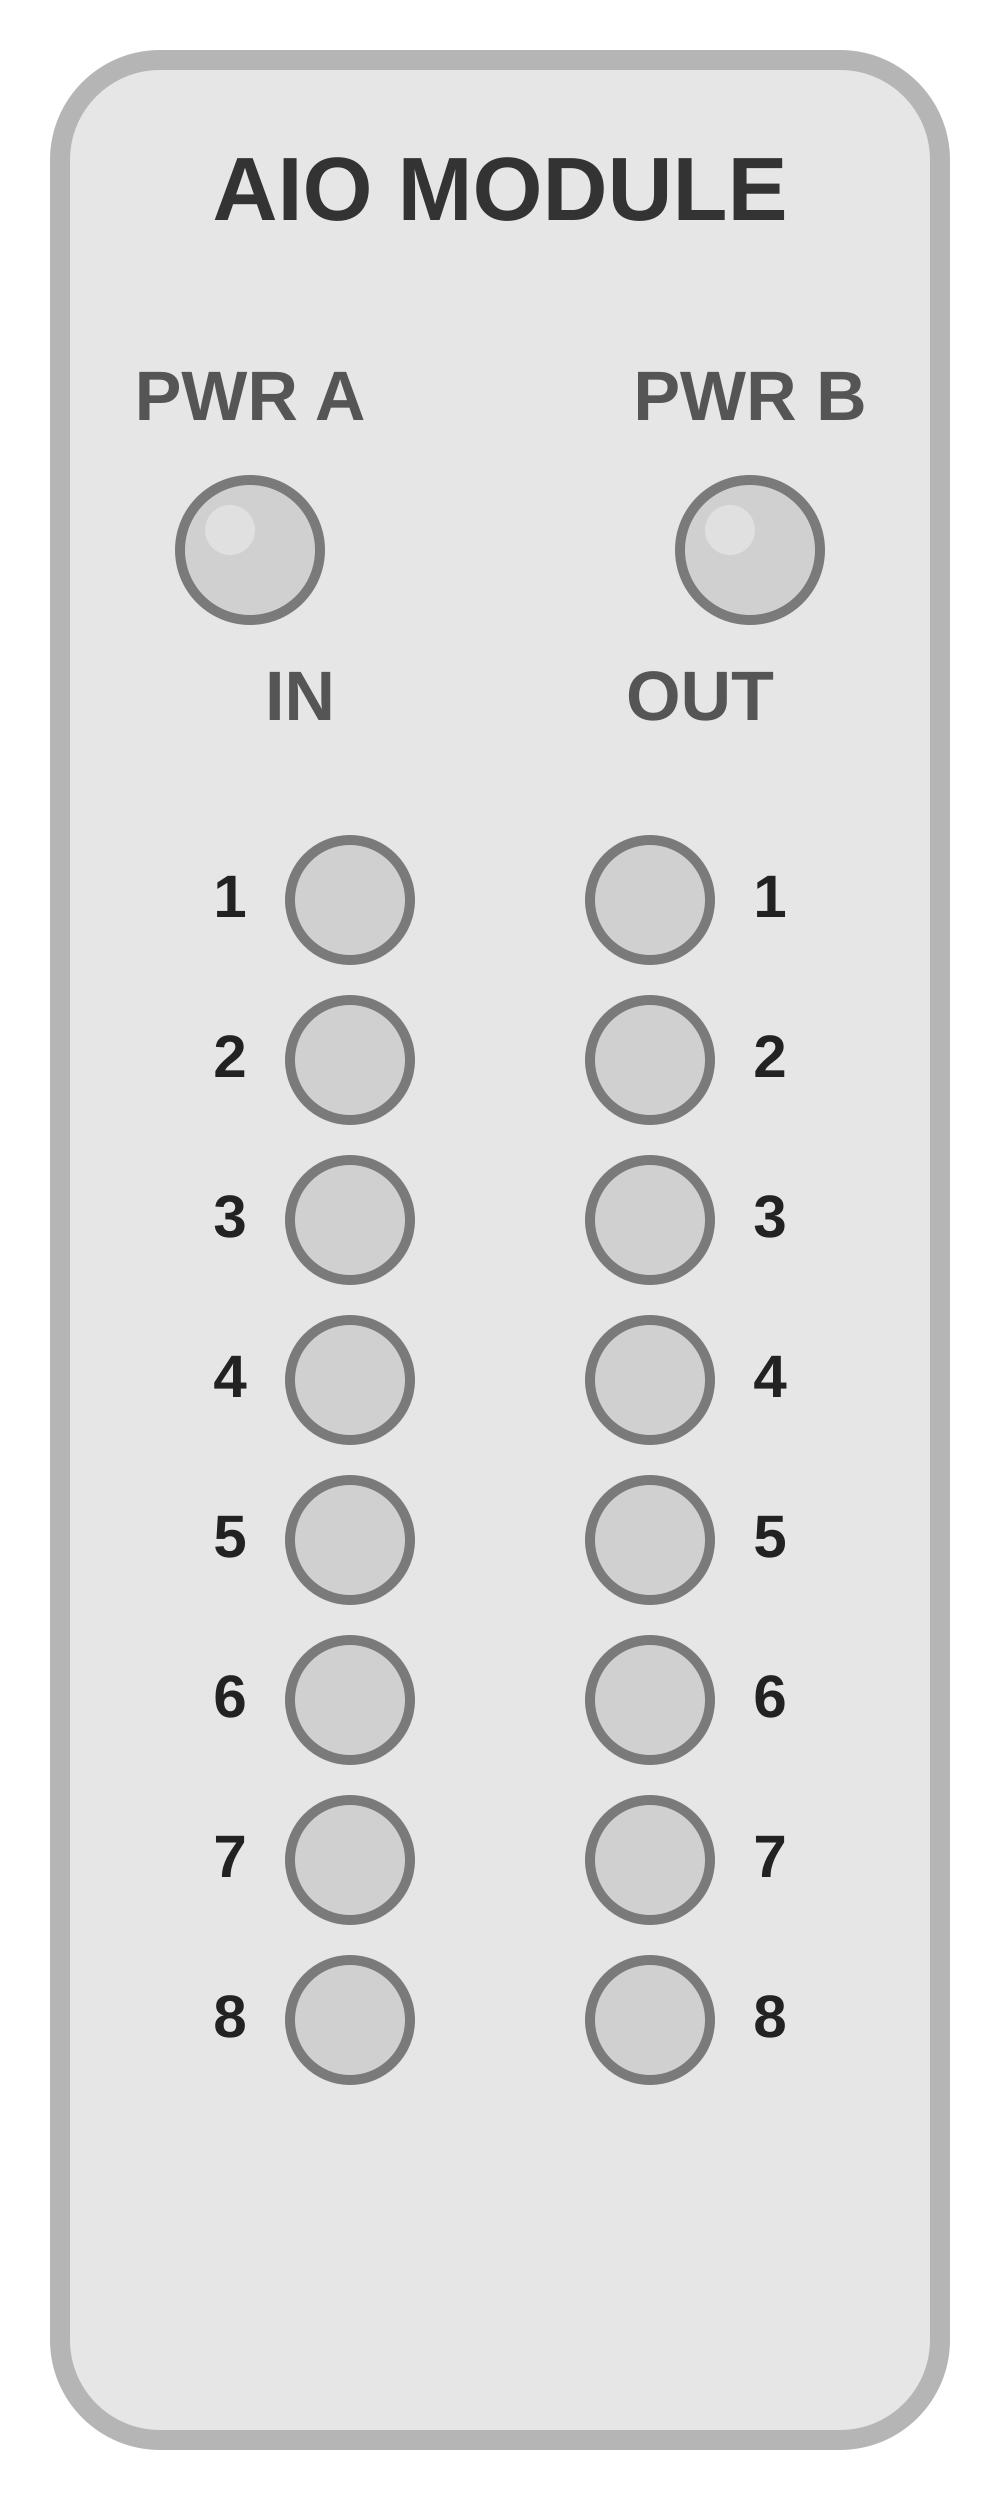
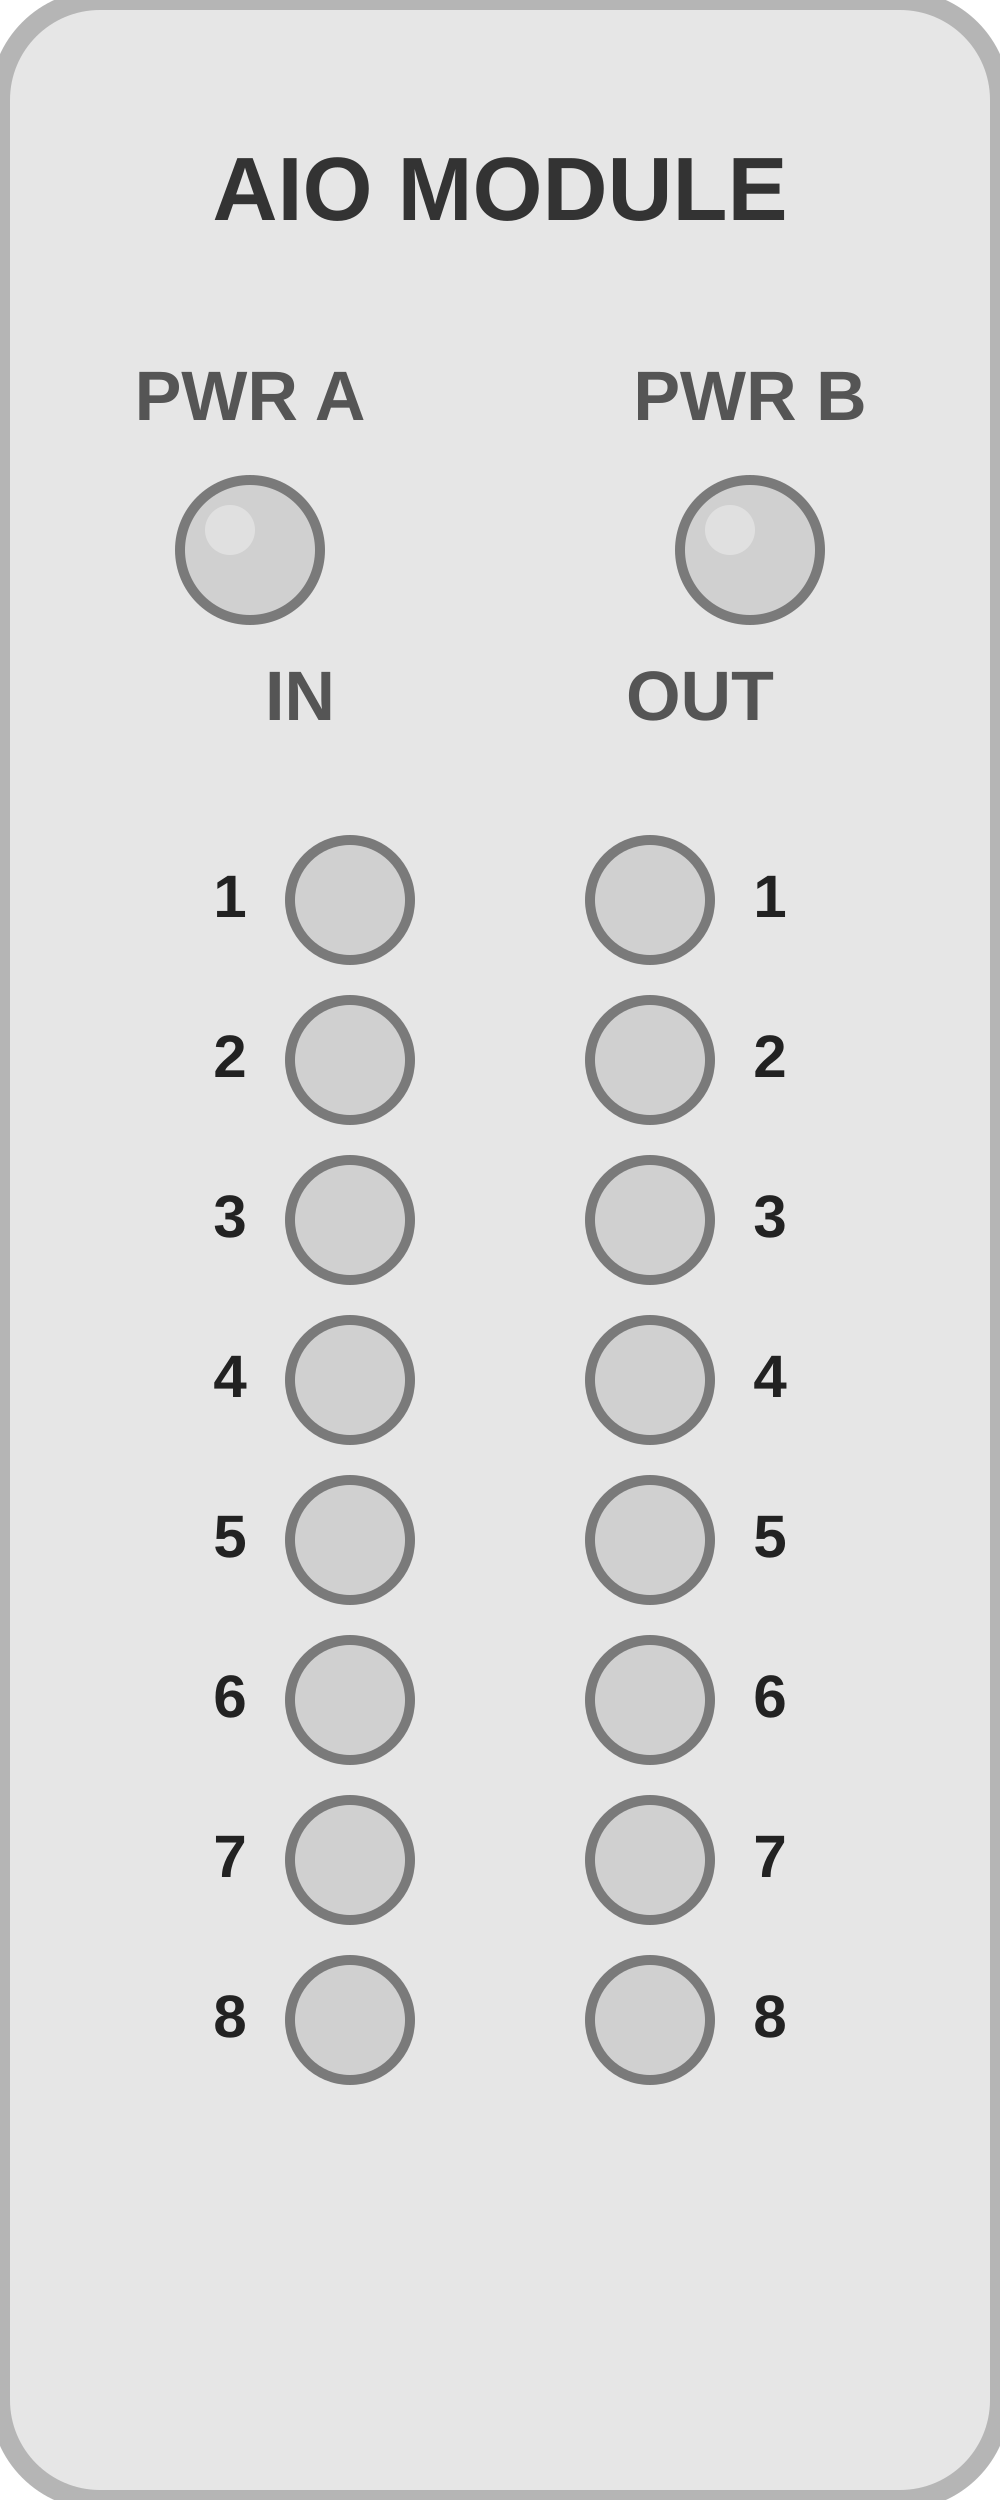
<svg xmlns="http://www.w3.org/2000/svg" width="1in" height="2.5in" viewBox="0 0 100 250" role="img" aria-label="AIO Module (16-channel)">
  <defs>
    <style>
      .outer { fill: #e6e6e6; stroke: #b5b5b5; stroke-width: 2; }
      .title { font: 700 9px system-ui, -apple-system, Segoe UI, Arial, sans-serif; fill: #333; }
      .small { font: 600 7px system-ui, -apple-system, Segoe UI, Arial, sans-serif; fill: #555; }
      .lednum { font: 700 6px system-ui, -apple-system, Segoe UI, Arial, sans-serif; fill: #222; text-anchor: middle; dominant-baseline: middle;}

      /* Base LED */
      .led { fill: #d0d0d0; stroke: #7a7a7a; stroke-width: 1; }

      /* Suggested state colors */
      .led-in { fill: #38d26a; stroke: #1d8f43; }   /* inputs */
      .led-out { fill: #4aa3ff; stroke: #1c66b5; }  /* outputs */

      .shine { fill: rgba(255,255,255,0.35); }
    </style>
  </defs>
-   <rect class="outer" x="6" y="6" width="88" height="238" rx="10" ry="10" />
+   <rect class="outer" x="0" y="0" width="100" height="250" rx="10" ry="10" />
  <text class="title" x="50" y="22" text-anchor="middle">AIO MODULE</text>
  <text class="small" x="25" y="42" text-anchor="middle">PWR A</text>
  <g id="status_pwrA">
    <circle class="led" cx="25" cy="55" r="7" />
    <circle class="shine" cx="23" cy="53" r="2.5" />
  </g>
  <text class="small" x="75" y="42" text-anchor="middle">PWR B</text>
  <g id="status_pwrB">
    <circle class="led" cx="75" cy="55" r="7" />
    <circle class="shine" cx="73" cy="53" r="2.5" />
  </g>
  <text class="small" x="30" y="72" text-anchor="middle">IN</text>
  <text class="small" x="70" y="72" text-anchor="middle">OUT</text>
  <g id="ch01">
    <text class="lednum" x="23" y="90">1</text>
    <circle class="led" cx="35" cy="90" r="6" />
  </g>
  <g id="ch02">
    <text class="lednum" x="23" y="106">2</text>
    <circle class="led" cx="35" cy="106" r="6" />
  </g>
  <g id="ch03">
    <text class="lednum" x="23" y="122">3</text>
    <circle class="led" cx="35" cy="122" r="6" />
  </g>
  <g id="ch04">
    <text class="lednum" x="23" y="138">4</text>
    <circle class="led" cx="35" cy="138" r="6" />
  </g>
  <g id="ch05">
    <text class="lednum" x="23" y="154">5</text>
    <circle class="led" cx="35" cy="154" r="6" />
  </g>
  <g id="ch06">
    <text class="lednum" x="23" y="170">6</text>
    <circle class="led" cx="35" cy="170" r="6" />
  </g>
  <g id="ch07">
    <text class="lednum" x="23" y="186">7</text>
    <circle class="led" cx="35" cy="186" r="6" />
  </g>
  <g id="ch08">
    <text class="lednum" x="23" y="202">8</text>
    <circle class="led" cx="35" cy="202" r="6" />
  </g>
  <g id="ch09">
    <circle class="led" cx="65" cy="90" r="6" />
    <text class="lednum" x="77" y="90">1</text>
  </g>
  <g id="ch10">
    <circle class="led" cx="65" cy="106" r="6" />
    <text class="lednum" x="77" y="106">2</text>
  </g>
  <g id="ch11">
    <circle class="led" cx="65" cy="122" r="6" />
    <text class="lednum" x="77" y="122">3</text>
  </g>
  <g id="ch12">
    <circle class="led" cx="65" cy="138" r="6" />
    <text class="lednum" x="77" y="138">4</text>
  </g>
  <g id="ch13">
    <circle class="led" cx="65" cy="154" r="6" />
    <text class="lednum" x="77" y="154">5</text>
  </g>
  <g id="ch14">
    <circle class="led" cx="65" cy="170" r="6" />
    <text class="lednum" x="77" y="170">6</text>
  </g>
  <g id="ch15">
    <circle class="led" cx="65" cy="186" r="6" />
    <text class="lednum" x="77" y="186">7</text>
  </g>
  <g id="ch16">
    <circle class="led" cx="65" cy="202" r="6" />
    <text class="lednum" x="77" y="202">8</text>
  </g>
</svg>
